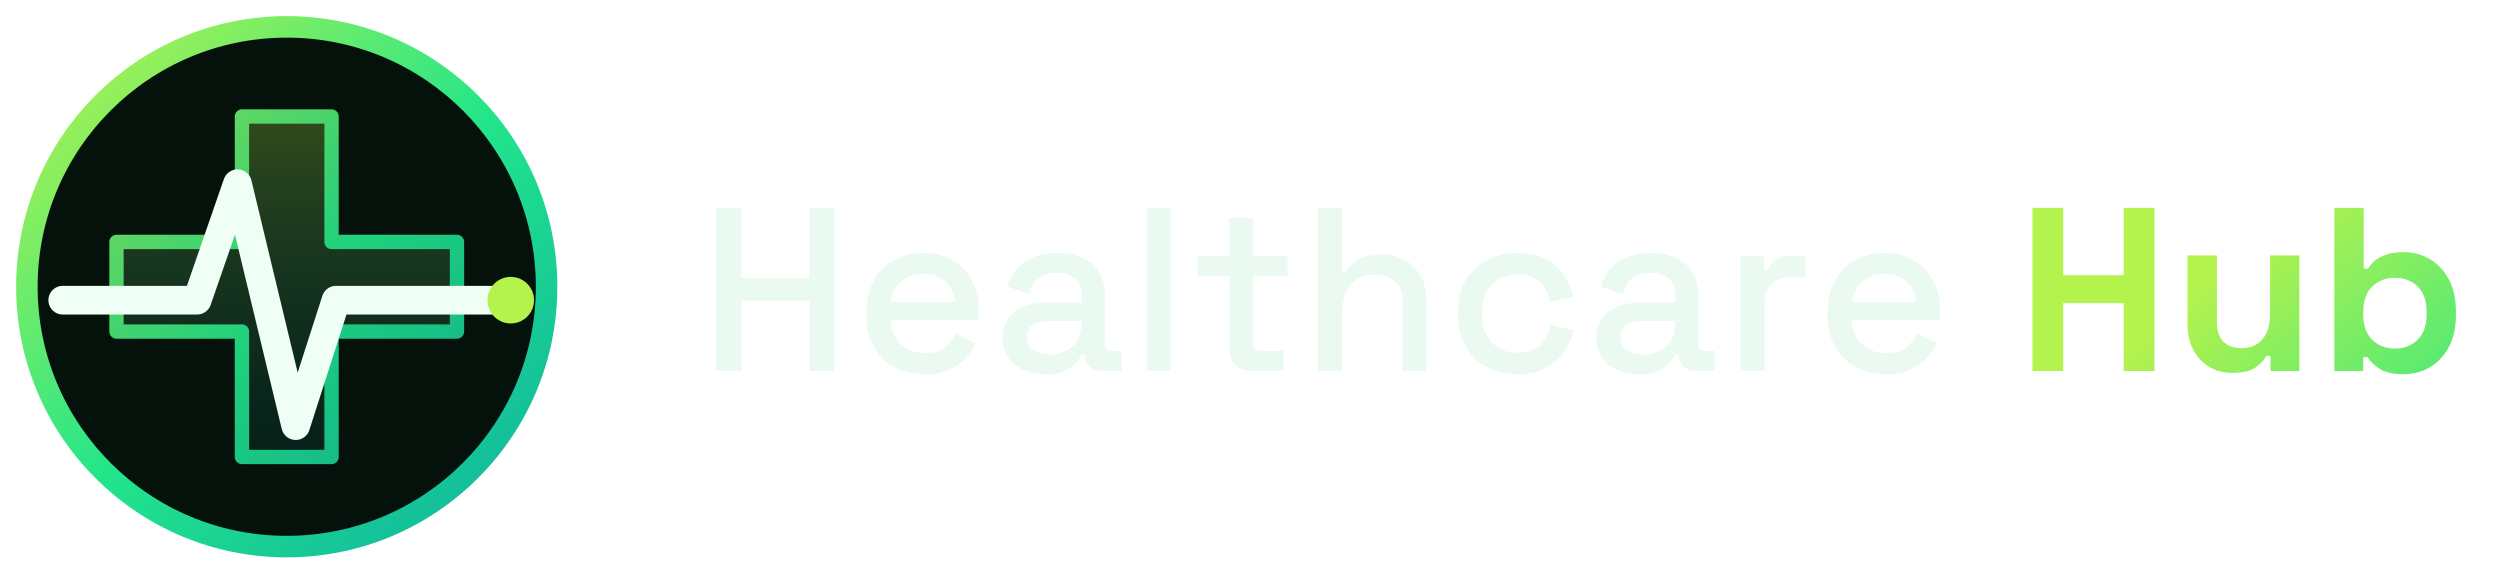
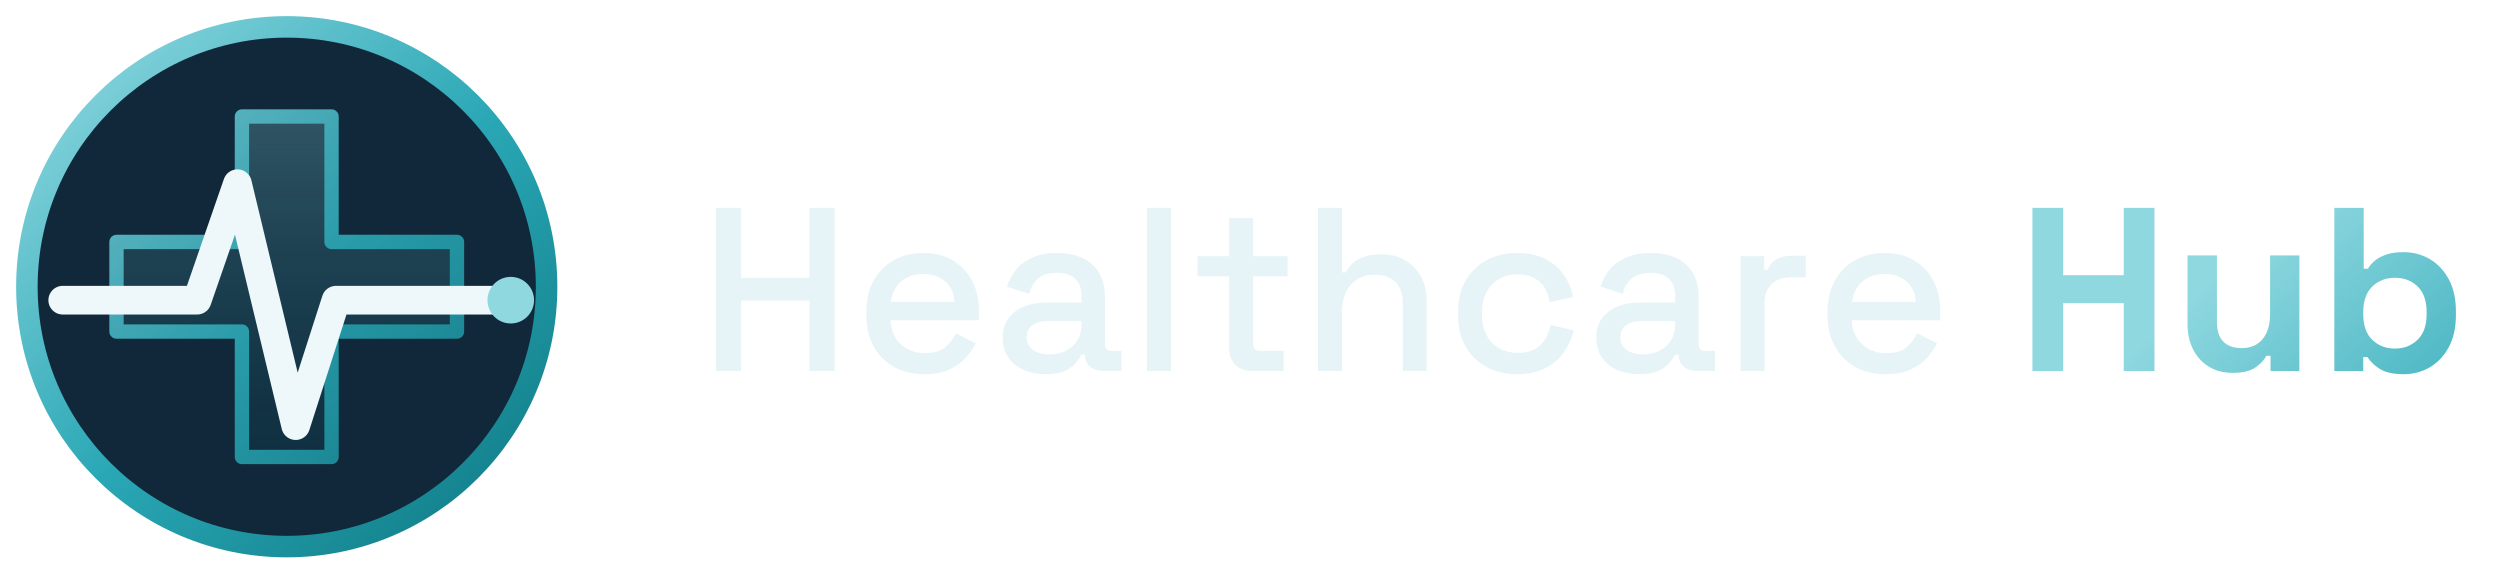
<svg xmlns="http://www.w3.org/2000/svg" width="558" height="128" viewBox="0 0 279 64" role="img" aria-label="Healthcare Hub">
  <defs>
    <linearGradient id="o2g" x1="6" y1="4" x2="58" y2="60" gradientUnits="userSpaceOnUse">
-       <stop offset="0" stop-color="#b4f24d" />
-       <stop offset=".52" stop-color="#22e58a" />
-       <stop offset="1" stop-color="#0fb5a0" />
+       <stop offset="0" stop-color="#8fd8e0" />
+       <stop offset=".52" stop-color="#2aa7b5" />
+       <stop offset="1" stop-color="#0f7c86" />
    </linearGradient>
    <linearGradient id="o2f" x1="0" y1="0" x2="0" y2="1">
-       <stop offset="0" stop-color="#b4f24d" stop-opacity=".28" />
-       <stop offset="1" stop-color="#0fb5a0" stop-opacity=".10" />
+       <stop offset="0" stop-color="#8fd8e0" stop-opacity=".28" />
+       <stop offset="1" stop-color="#0f7c86" stop-opacity=".10" />
    </linearGradient>
    <filter id="o2b" x="-40%" y="-40%" width="180%" height="180%">
      <feGaussianBlur stdDeviation="2.2" />
    </filter>
  </defs>
-   <circle cx="32" cy="32" r="29" fill="#05110b" />
+   <circle cx="32" cy="32" r="29" fill="#10283a" />
  <circle cx="32" cy="32" r="29" fill="none" stroke="url(#o2g)" stroke-width="2.4" />
  <path d="M27 13h10v14h14v10H37v14H27V37H13V27h14z" fill="url(#o2f)" stroke="url(#o2g)" stroke-width="1.6" stroke-linejoin="round" opacity=".9" />
-   <path d="M7 33.5h15l4.5-13 6.5 27 4.5-14 2.5 0H57" fill="none" stroke="#effff6" stroke-width="3.2" stroke-linecap="round" stroke-linejoin="round" />
+   <path d="M7 33.5h15l4.5-13 6.5 27 4.5-14 2.5 0H57" fill="none" stroke="#eef8fb" stroke-width="3.2" stroke-linecap="round" stroke-linejoin="round" />
  <path d="M7 33.5h15l4.5-13 6.5 27 4.5-14 2.5 0H57" fill="none" stroke="url(#o2g)" stroke-width="3.2" stroke-linecap="round" stroke-linejoin="round" opacity=".0" />
-   <circle cx="57" cy="33.5" r="2.6" fill="#b4f24d" />
+   <circle cx="57" cy="33.5" r="2.6" fill="#8fd8e0" />
  <g transform="translate(78 41.4)">
-     <path d="M1.9 0V-18.2H4.71V-10.4H12.34V-18.2H15.16V0H12.34V-7.85H4.71V0Z M25.16 0.36Q23.22 0.36 21.76 -0.46Q20.3 -1.27 19.49 -2.76Q18.68 -4.25 18.68 -6.25V-6.56Q18.68 -8.56 19.48 -10.05Q20.29 -11.53 21.73 -12.35Q23.17 -13.17 25.06 -13.17Q26.91 -13.17 28.3 -12.36Q29.69 -11.55 30.47 -10.09Q31.25 -8.63 31.25 -6.68V-5.66H21.39Q21.45 -3.97 22.53 -2.98Q23.62 -1.99 25.23 -1.99Q26.74 -1.99 27.5 -2.66Q28.27 -3.33 28.67 -4.21L30.9 -3.08Q30.53 -2.34 29.84 -1.54Q29.15 -0.74 28.02 -0.19Q26.9 0.36 25.16 0.36ZM21.41 -7.72H28.53Q28.43 -9.17 27.49 -9.99Q26.54 -10.82 25.04 -10.82Q23.52 -10.82 22.57 -9.99Q21.63 -9.17 21.41 -7.72Z M38.7 0.36Q37.34 0.36 36.26 -0.11Q35.17 -0.58 34.54 -1.49Q33.9 -2.4 33.9 -3.7Q33.9 -5.01 34.54 -5.88Q35.17 -6.75 36.28 -7.19Q37.38 -7.64 38.79 -7.64H42.7V-8.46Q42.7 -9.59 42.02 -10.27Q41.34 -10.95 39.94 -10.95Q38.56 -10.95 37.83 -10.3Q37.1 -9.65 36.87 -8.6L34.38 -9.41Q34.69 -10.44 35.37 -11.29Q36.06 -12.14 37.2 -12.65Q38.34 -13.17 39.97 -13.17Q42.47 -13.17 43.89 -11.9Q45.31 -10.64 45.31 -8.28V-3.01Q45.31 -2.23 46.04 -2.23H47.14V0H45.14Q44.23 0 43.66 -0.47Q43.09 -0.95 43.09 -1.74V-1.82H42.68Q42.5 -1.42 42.07 -0.9Q41.65 -0.38 40.84 -0.01Q40.04 0.36 38.7 0.36ZM39.11 -1.85Q40.71 -1.85 41.71 -2.77Q42.7 -3.69 42.7 -5.3V-5.57H38.95Q37.88 -5.57 37.23 -5.12Q36.58 -4.66 36.58 -3.77Q36.58 -2.89 37.26 -2.37Q37.93 -1.85 39.11 -1.85Z M50.01 0V-18.2H52.68V0Z M61.73 0Q60.55 0 59.86 -0.7Q59.17 -1.39 59.17 -2.58V-10.56H55.65V-12.81H59.17V-17.06H61.84V-12.81H65.69V-10.56H61.84V-3.03Q61.84 -2.25 62.59 -2.25H65.25V0Z M69.09 0V-18.2H71.77V-11H72.18Q72.42 -11.49 72.91 -11.96Q73.39 -12.42 74.18 -12.72Q74.98 -13.02 76.2 -13.02Q77.66 -13.02 78.79 -12.37Q79.93 -11.73 80.58 -10.54Q81.22 -9.35 81.22 -7.7V0H78.55V-7.49Q78.55 -9.16 77.72 -9.95Q76.89 -10.74 75.42 -10.74Q73.76 -10.74 72.76 -9.64Q71.77 -8.55 71.77 -6.47V0Z M91.3 0.36Q89.43 0.36 87.94 -0.42Q86.45 -1.21 85.58 -2.69Q84.72 -4.17 84.72 -6.24V-6.57Q84.72 -8.65 85.58 -10.12Q86.45 -11.6 87.94 -12.38Q89.43 -13.17 91.3 -13.17Q93.13 -13.17 94.44 -12.51Q95.74 -11.84 96.52 -10.72Q97.31 -9.6 97.54 -8.24L94.94 -7.69Q94.83 -8.55 94.41 -9.26Q93.99 -9.96 93.23 -10.37Q92.47 -10.78 91.35 -10.78Q90.22 -10.78 89.33 -10.28Q88.43 -9.78 87.91 -8.83Q87.39 -7.87 87.39 -6.52V-6.28Q87.39 -4.93 87.91 -3.98Q88.43 -3.02 89.33 -2.52Q90.22 -2.02 91.35 -2.02Q93.04 -2.02 93.92 -2.9Q94.8 -3.77 95.03 -5.13L97.63 -4.53Q97.32 -3.21 96.53 -2.09Q95.74 -0.96 94.44 -0.3Q93.13 0.36 91.3 0.36Z M104.95 0.36Q103.59 0.36 102.5 -0.11Q101.42 -0.58 100.78 -1.49Q100.15 -2.4 100.15 -3.7Q100.15 -5.01 100.78 -5.88Q101.42 -6.75 102.52 -7.19Q103.63 -7.64 105.03 -7.64H108.95V-8.46Q108.95 -9.59 108.27 -10.27Q107.59 -10.95 106.19 -10.95Q104.81 -10.95 104.08 -10.3Q103.35 -9.65 103.11 -8.6L100.63 -9.41Q100.94 -10.44 101.62 -11.29Q102.31 -12.14 103.45 -12.65Q104.59 -13.17 106.22 -13.17Q108.71 -13.17 110.14 -11.9Q111.56 -10.64 111.56 -8.28V-3.01Q111.56 -2.23 112.29 -2.23H113.39V0H111.39Q110.48 0 109.91 -0.47Q109.34 -0.95 109.34 -1.74V-1.82H108.93Q108.74 -1.42 108.32 -0.9Q107.9 -0.38 107.09 -0.01Q106.28 0.36 104.95 0.36ZM105.36 -1.85Q106.95 -1.85 107.95 -2.77Q108.95 -3.69 108.95 -5.3V-5.57H105.19Q104.13 -5.57 103.48 -5.12Q102.83 -4.66 102.83 -3.77Q102.83 -2.89 103.5 -2.37Q104.18 -1.85 105.36 -1.85Z M116.25 0V-12.81H118.88V-11.3H119.29Q119.6 -12.11 120.29 -12.48Q120.97 -12.86 121.99 -12.86H123.52V-10.45H121.89Q120.58 -10.45 119.75 -9.74Q118.93 -9.03 118.93 -7.53V0Z M132.43 0.36Q130.5 0.36 129.04 -0.46Q127.58 -1.27 126.77 -2.76Q125.95 -4.25 125.95 -6.25V-6.56Q125.95 -8.56 126.76 -10.05Q127.56 -11.53 129.01 -12.35Q130.45 -13.17 132.34 -13.17Q134.19 -13.17 135.58 -12.36Q136.97 -11.55 137.75 -10.09Q138.53 -8.63 138.53 -6.68V-5.66H128.66Q128.72 -3.97 129.81 -2.98Q130.89 -1.99 132.5 -1.99Q134.02 -1.99 134.78 -2.66Q135.54 -3.33 135.94 -4.21L138.18 -3.08Q137.8 -2.34 137.11 -1.54Q136.43 -0.74 135.3 -0.19Q134.17 0.36 132.43 0.36ZM128.69 -7.72H135.81Q135.71 -9.17 134.76 -9.99Q133.82 -10.82 132.32 -10.82Q130.79 -10.82 129.85 -9.99Q128.91 -9.17 128.69 -7.72Z" fill="#eafaf1" />
+     <path d="M1.9 0V-18.2H4.71V-10.4H12.34V-18.2H15.16V0H12.34V-7.85H4.71V0Z M25.16 0.36Q23.22 0.36 21.76 -0.46Q20.3 -1.27 19.49 -2.76Q18.68 -4.25 18.68 -6.25V-6.56Q18.68 -8.56 19.48 -10.05Q20.29 -11.53 21.73 -12.35Q23.17 -13.17 25.06 -13.17Q26.91 -13.17 28.3 -12.36Q29.69 -11.55 30.47 -10.09Q31.25 -8.63 31.25 -6.68V-5.66H21.39Q21.45 -3.97 22.53 -2.98Q23.62 -1.99 25.23 -1.99Q26.74 -1.99 27.5 -2.66Q28.27 -3.33 28.67 -4.21L30.9 -3.08Q30.53 -2.34 29.84 -1.54Q29.15 -0.74 28.02 -0.19Q26.9 0.36 25.16 0.36ZM21.41 -7.72H28.53Q28.43 -9.17 27.49 -9.99Q26.54 -10.82 25.04 -10.82Q23.52 -10.82 22.57 -9.99Q21.63 -9.17 21.41 -7.72Z M38.7 0.36Q37.34 0.36 36.26 -0.11Q35.17 -0.58 34.54 -1.49Q33.9 -2.4 33.9 -3.7Q33.9 -5.01 34.54 -5.88Q35.17 -6.75 36.28 -7.19Q37.38 -7.64 38.79 -7.64H42.7V-8.46Q42.7 -9.59 42.02 -10.27Q41.34 -10.95 39.94 -10.95Q38.56 -10.95 37.83 -10.3Q37.1 -9.65 36.87 -8.6L34.38 -9.41Q34.69 -10.44 35.37 -11.29Q36.06 -12.14 37.2 -12.65Q38.34 -13.17 39.97 -13.17Q42.47 -13.17 43.89 -11.9Q45.31 -10.64 45.31 -8.28V-3.01Q45.31 -2.23 46.04 -2.23H47.14V0H45.14Q44.23 0 43.66 -0.47Q43.09 -0.95 43.09 -1.74V-1.82H42.68Q42.5 -1.42 42.07 -0.9Q41.65 -0.38 40.84 -0.01Q40.04 0.36 38.7 0.36ZM39.11 -1.85Q40.71 -1.85 41.71 -2.77Q42.7 -3.69 42.7 -5.3V-5.57H38.95Q37.88 -5.57 37.23 -5.12Q36.58 -4.66 36.58 -3.77Q36.58 -2.89 37.26 -2.37Q37.93 -1.85 39.11 -1.85Z M50.01 0V-18.2H52.68V0Z M61.73 0Q60.55 0 59.86 -0.7Q59.17 -1.39 59.17 -2.58V-10.56H55.65V-12.81H59.17V-17.06H61.84V-12.81H65.69V-10.56H61.84V-3.03Q61.84 -2.25 62.59 -2.25H65.25V0Z M69.09 0V-18.2H71.77V-11H72.18Q72.42 -11.49 72.91 -11.96Q73.39 -12.42 74.18 -12.72Q74.98 -13.02 76.2 -13.02Q77.66 -13.02 78.79 -12.37Q79.93 -11.73 80.58 -10.54Q81.22 -9.35 81.22 -7.7V0H78.55V-7.49Q78.55 -9.16 77.72 -9.95Q76.89 -10.74 75.42 -10.74Q73.76 -10.74 72.76 -9.64Q71.77 -8.55 71.77 -6.47V0Z M91.3 0.36Q89.43 0.36 87.94 -0.42Q86.45 -1.21 85.58 -2.69Q84.72 -4.17 84.72 -6.24V-6.57Q84.72 -8.65 85.58 -10.12Q86.45 -11.6 87.94 -12.38Q89.43 -13.17 91.3 -13.17Q93.13 -13.17 94.44 -12.51Q95.74 -11.84 96.52 -10.72Q97.31 -9.6 97.54 -8.24L94.94 -7.69Q94.83 -8.55 94.41 -9.26Q93.99 -9.96 93.23 -10.37Q92.47 -10.78 91.35 -10.78Q90.22 -10.78 89.33 -10.28Q88.43 -9.78 87.91 -8.83Q87.39 -7.87 87.39 -6.52V-6.28Q87.39 -4.93 87.91 -3.98Q88.43 -3.02 89.33 -2.52Q90.22 -2.02 91.35 -2.02Q93.04 -2.02 93.92 -2.9Q94.8 -3.77 95.03 -5.13L97.63 -4.53Q97.32 -3.21 96.53 -2.09Q95.74 -0.96 94.44 -0.3Q93.13 0.36 91.3 0.36Z M104.95 0.36Q103.59 0.36 102.5 -0.11Q101.42 -0.58 100.78 -1.49Q100.15 -2.4 100.15 -3.7Q100.15 -5.01 100.78 -5.88Q101.42 -6.75 102.52 -7.19Q103.63 -7.64 105.03 -7.64H108.95V-8.46Q108.95 -9.59 108.27 -10.27Q107.59 -10.95 106.19 -10.95Q104.81 -10.95 104.08 -10.3Q103.35 -9.65 103.11 -8.6L100.63 -9.41Q100.94 -10.44 101.62 -11.29Q102.31 -12.14 103.45 -12.65Q104.59 -13.17 106.22 -13.17Q108.71 -13.17 110.14 -11.9Q111.56 -10.64 111.56 -8.28V-3.01Q111.56 -2.23 112.29 -2.23H113.39V0H111.39Q110.48 0 109.91 -0.47Q109.34 -0.95 109.34 -1.74V-1.82H108.93Q108.74 -1.42 108.32 -0.9Q107.9 -0.38 107.09 -0.01Q106.28 0.36 104.95 0.36ZM105.36 -1.85Q106.95 -1.85 107.95 -2.77Q108.95 -3.69 108.95 -5.3V-5.57H105.19Q104.13 -5.57 103.48 -5.12Q102.83 -4.66 102.83 -3.77Q102.83 -2.89 103.5 -2.37Q104.18 -1.85 105.36 -1.85Z M116.25 0V-12.81H118.88V-11.3H119.29Q119.6 -12.11 120.29 -12.48Q120.97 -12.86 121.99 -12.86H123.52V-10.45H121.89Q120.58 -10.45 119.75 -9.74Q118.93 -9.03 118.93 -7.53V0Z M132.43 0.36Q130.5 0.36 129.04 -0.46Q127.58 -1.27 126.77 -2.76Q125.95 -4.25 125.95 -6.25V-6.56Q125.95 -8.56 126.76 -10.05Q127.56 -11.53 129.01 -12.35Q130.45 -13.17 132.34 -13.17Q134.19 -13.17 135.58 -12.36Q136.97 -11.55 137.75 -10.09Q138.53 -8.63 138.53 -6.68V-5.66H128.66Q128.72 -3.97 129.81 -2.98Q130.89 -1.99 132.5 -1.99Q134.02 -1.99 134.78 -2.66Q135.54 -3.33 135.94 -4.21L138.18 -3.08Q137.8 -2.34 137.11 -1.54Q136.43 -0.74 135.3 -0.19Q134.17 0.36 132.43 0.36ZM128.69 -7.72H135.81Q135.71 -9.17 134.76 -9.99Q133.82 -10.82 132.32 -10.82Q130.79 -10.82 129.85 -9.99Q128.91 -9.17 128.69 -7.72Z" fill="#e6f4f7" />
    <path transform="translate(147.1 0)" d="M1.72 0V-18.2H5.15V-10.69H11.91V-18.2H15.34V0H11.91V-7.57H5.15V0Z M24.05 0.21Q22.54 0.21 21.41 -0.48Q20.28 -1.17 19.66 -2.39Q19.03 -3.61 19.03 -5.2V-12.9H22.31V-5.46Q22.31 -4 23.02 -3.28Q23.74 -2.55 25.06 -2.55Q26.57 -2.55 27.4 -3.55Q28.24 -4.55 28.24 -6.34V-12.9H31.51V0H28.29V-1.69H27.82Q27.51 -1.04 26.65 -0.42Q25.79 0.21 24.05 0.21Z M43.16 0.36Q41.42 0.36 40.48 -0.23Q39.55 -0.83 39.1 -1.56H38.64V0H35.41V-18.2H38.69V-11.41H39.16Q39.44 -11.88 39.92 -12.3Q40.4 -12.71 41.2 -12.99Q41.99 -13.26 43.16 -13.26Q44.72 -13.26 46.05 -12.49Q47.37 -11.73 48.18 -10.24Q48.98 -8.76 48.98 -6.66V-6.24Q48.98 -4.13 48.18 -2.65Q47.37 -1.17 46.05 -0.4Q44.72 0.36 43.16 0.36ZM42.17 -2.5Q43.68 -2.5 44.69 -3.47Q45.71 -4.45 45.71 -6.32V-6.58Q45.71 -8.45 44.71 -9.43Q43.71 -10.4 42.17 -10.4Q40.66 -10.4 39.65 -9.43Q38.64 -8.45 38.64 -6.58V-6.32Q38.64 -4.45 39.65 -3.47Q40.66 -2.5 42.17 -2.5Z" fill="url(#o2g)" />
  </g>
</svg>
